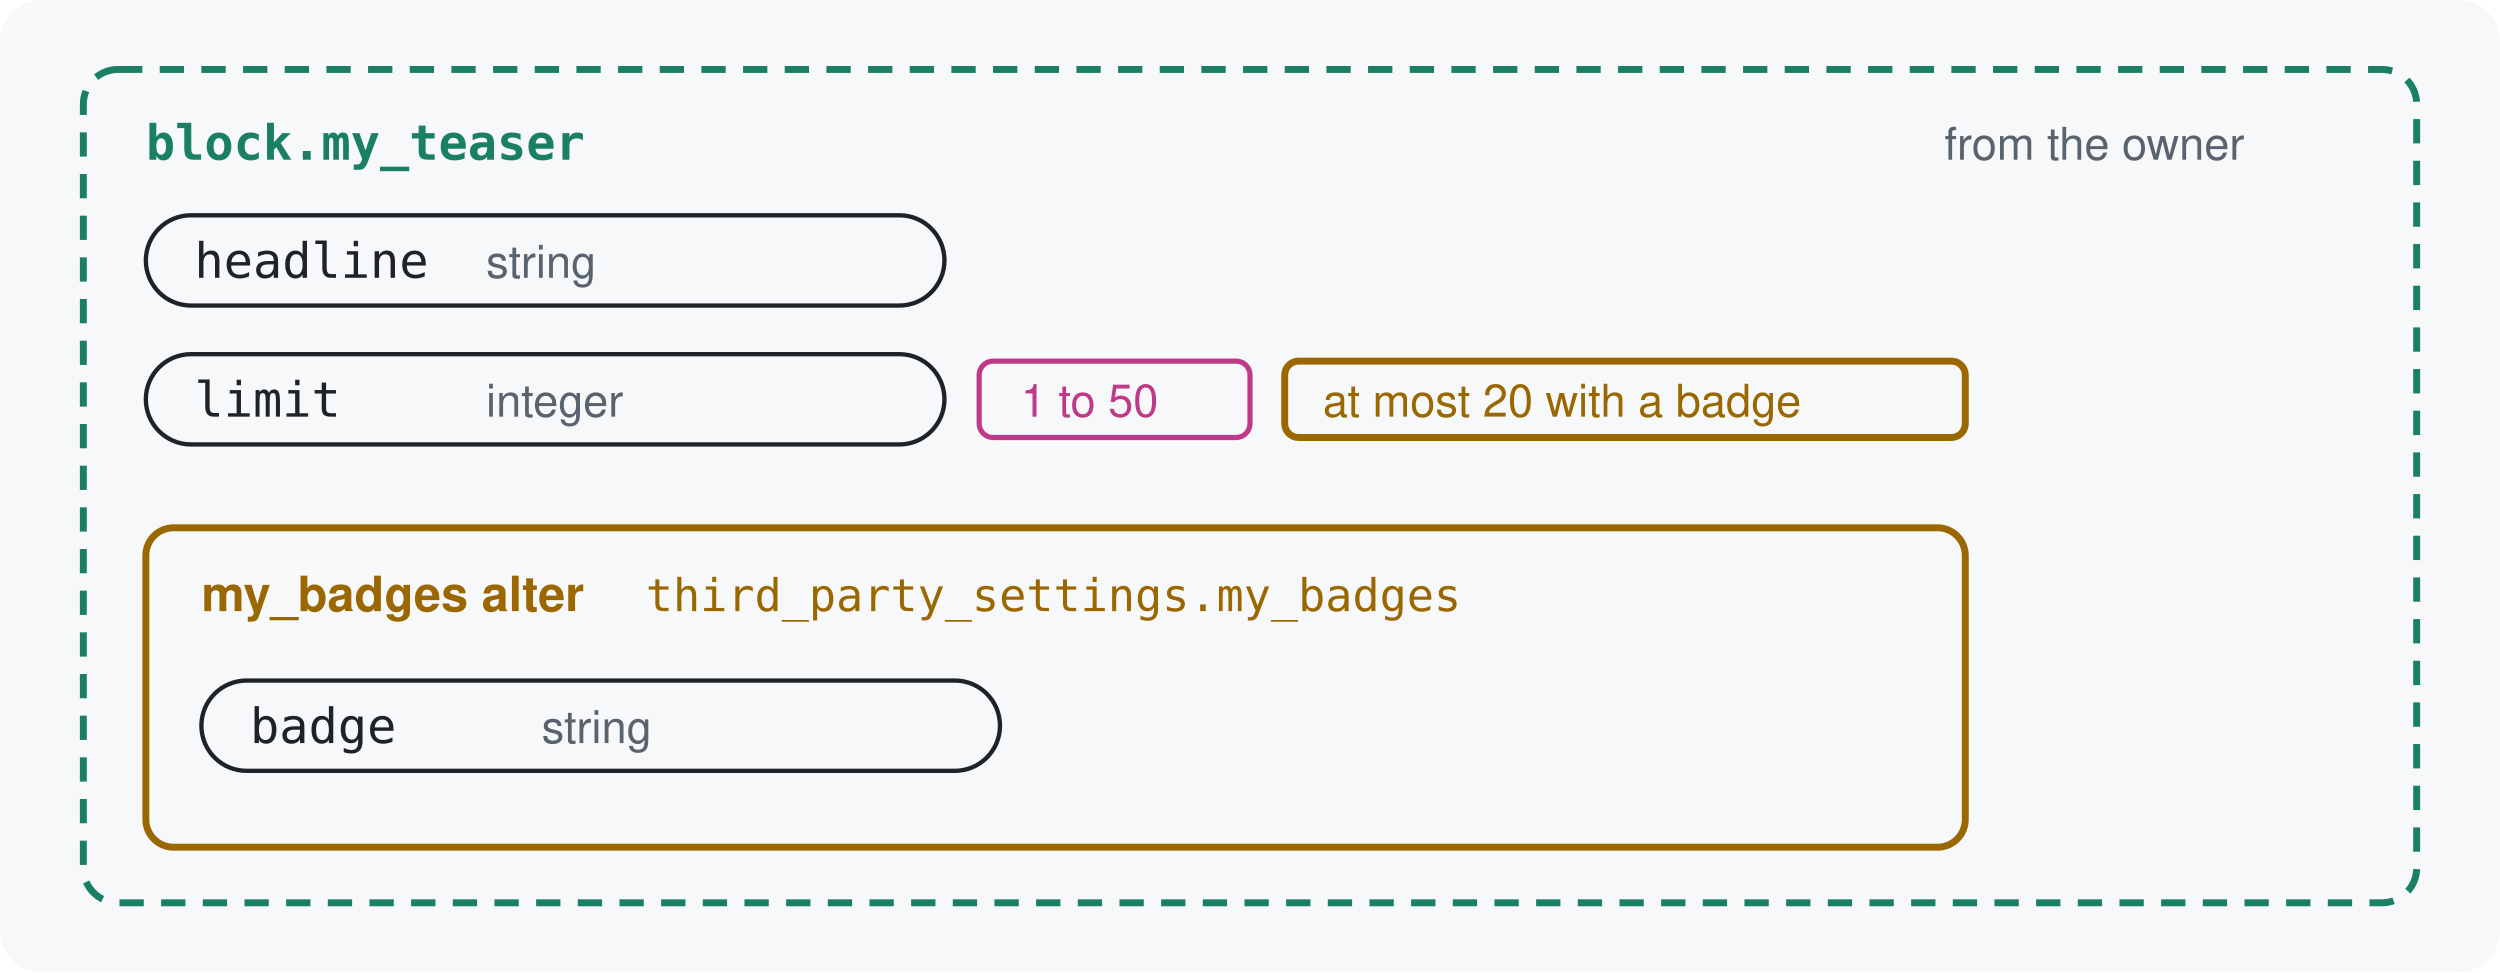
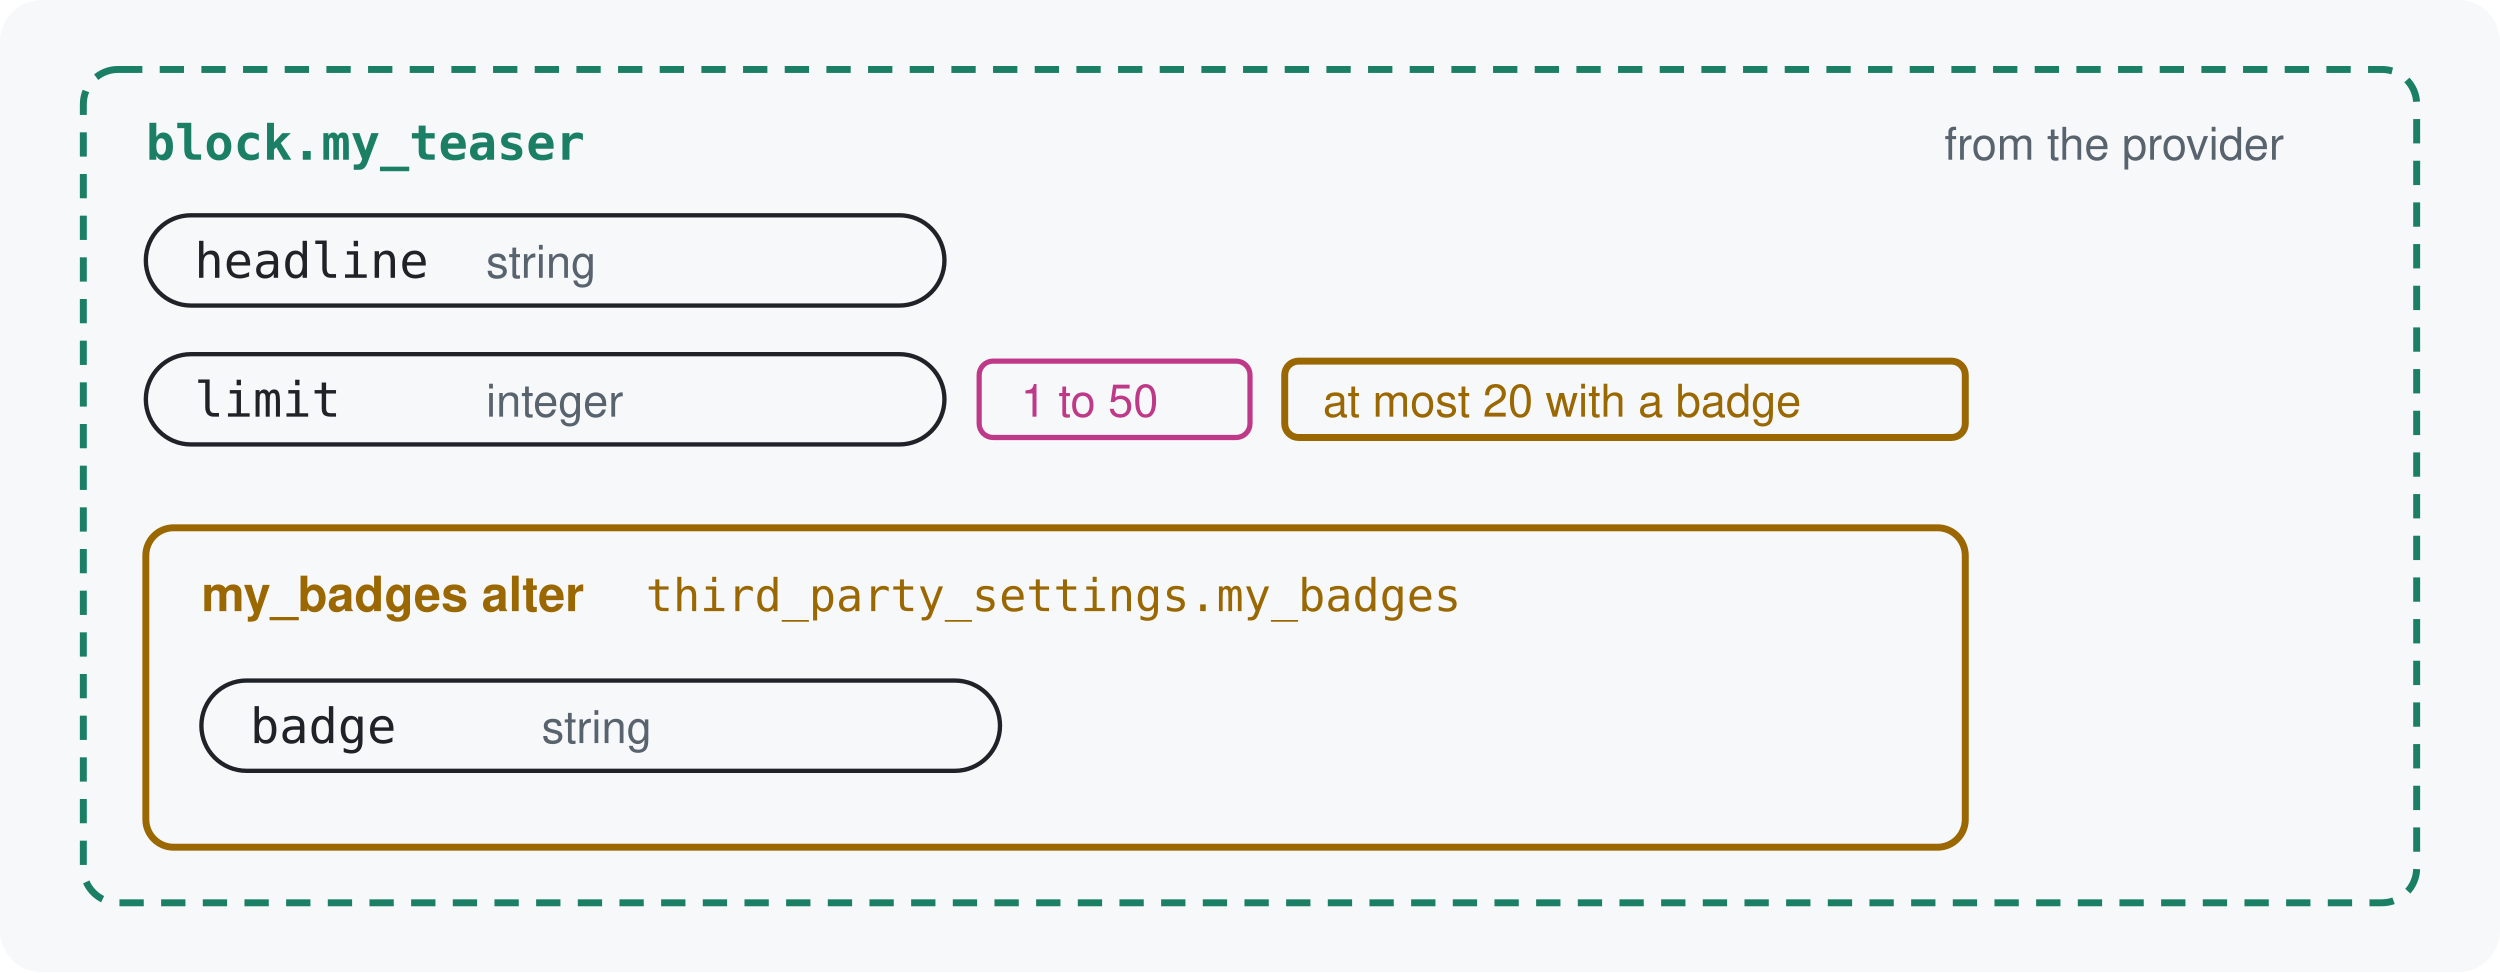
<svg xmlns="http://www.w3.org/2000/svg" viewBox="0 0 720 280" role="img" aria-labelledby="t">
  <style>
    .bg { fill: #F6F8FA; }
    .ink { fill: #1F2328; }
    .muted { fill: #59636E; }
    .structure { fill: none; stroke: #1A7F64; stroke-width: 2; stroke-dasharray: 7 5; }
    .structure-label { fill: #1A7F64; }
    .key { fill: none; stroke: #1F2328; stroke-width: 1.25; }
    .rule { fill: none; stroke: #BF3989; stroke-width: 1.5; }
    .rule-label { fill: #BF3989; }
    .alter { fill: none; stroke: #9A6700; stroke-width: 2; }
    .alter-label { fill: #9A6700; }
    text { font-family: -apple-system, BlinkMacSystemFont, "Segoe UI", Helvetica, Arial, sans-serif; font-size: 14px; }
    .code { font-family: ui-monospace, SFMono-Regular, Menlo, monospace; }
    .bold { font-weight: 600; }
    .small { font-size: 13px; }
    @media (prefers-color-scheme: dark) {
      .bg { fill: #151B23; }
      .ink { fill: #F0F6FC; }
      .muted { fill: #9198A1; }
      .structure { stroke: #3FB993; }
      .structure-label { fill: #3FB993; }
      .key { stroke: #F0F6FC; }
      .rule { stroke: #E267A8; }
      .rule-label { fill: #E267A8; }
      .alter { stroke: #D29922; }
      .alter-label { fill: #D29922; }
    }
  </style>
  <rect class="bg" x="0" y="0" width="720" height="280" rx="12" />
  <rect class="structure" x="24" y="20" width="672" height="240" rx="10" />
  <text class="structure-label bold code" x="42" y="46" font-size="15">block.my_teaser</text>
-   <text class="muted small" x="560" y="46">from the owner</text>
+   <text class="muted small" x="560" y="46">from the provider</text>
  <rect class="key" x="42" y="62" width="230" height="26" rx="13" />
  <text class="ink code" x="56" y="80">headline</text>
  <text class="muted small" x="140" y="80">string</text>
  <rect class="key" x="42" y="102" width="230" height="26" rx="13" />
  <text class="ink code" x="56" y="120">limit</text>
  <text class="muted small" x="140" y="120">integer</text>
  <rect class="rule" x="282" y="104" width="78" height="22" rx="4" />
  <text class="rule-label small" x="294" y="120">1 to 50</text>
  <rect class="alter" x="370" y="104" width="196" height="22" rx="4" />
  <text class="alter-label small" x="381" y="120">at most 20 with a badge</text>
  <rect class="alter" x="42" y="152" width="524" height="92" rx="8" />
  <text class="alter-label bold" x="58" y="176">my_badges alter</text>
  <text class="alter-label code small" x="186" y="176">third_party_settings.my_badges</text>
  <rect class="key" x="58" y="196" width="230" height="26" rx="13" />
  <text class="ink code" x="72" y="214">badge</text>
  <text class="muted small" x="156" y="214">string</text>
</svg>
